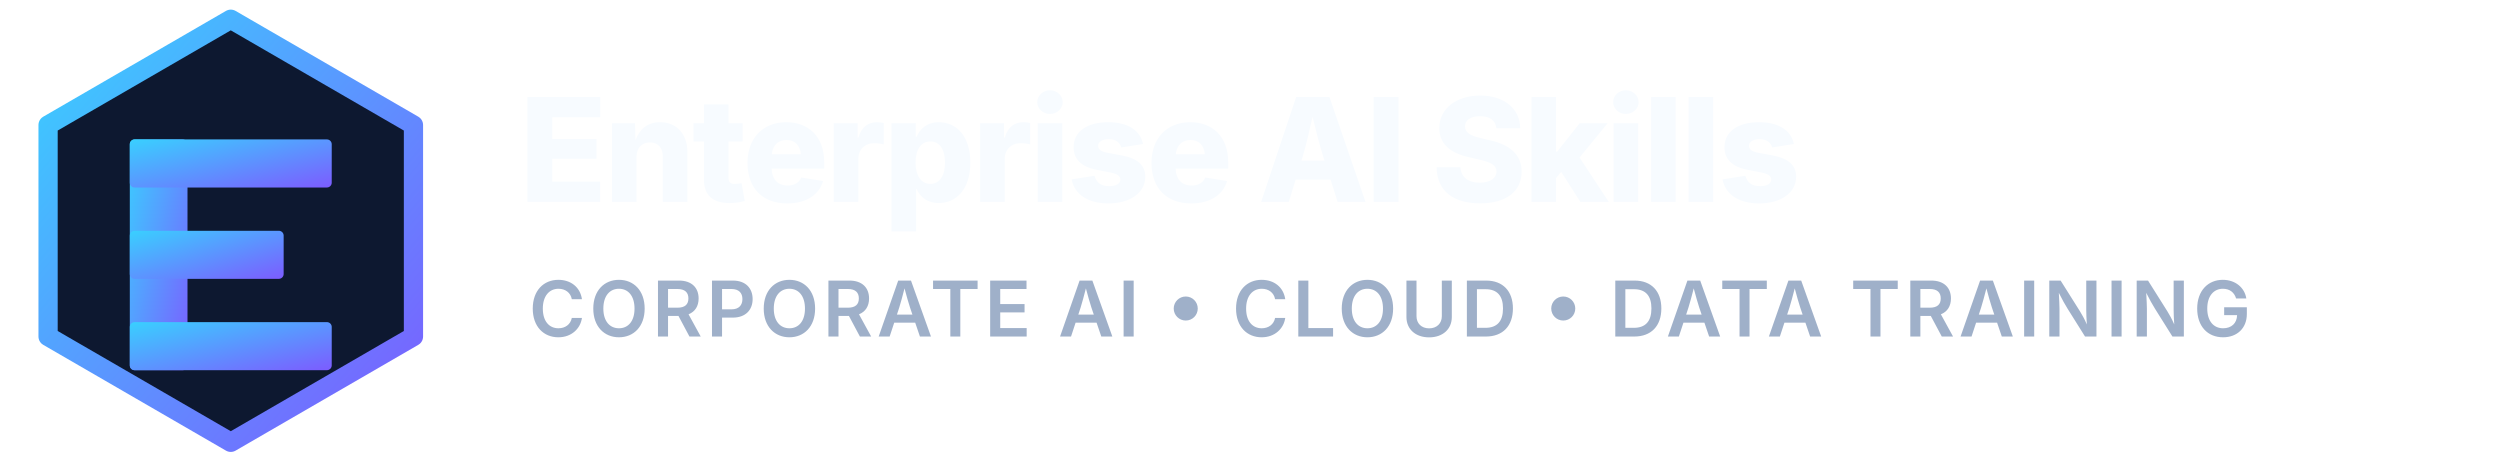
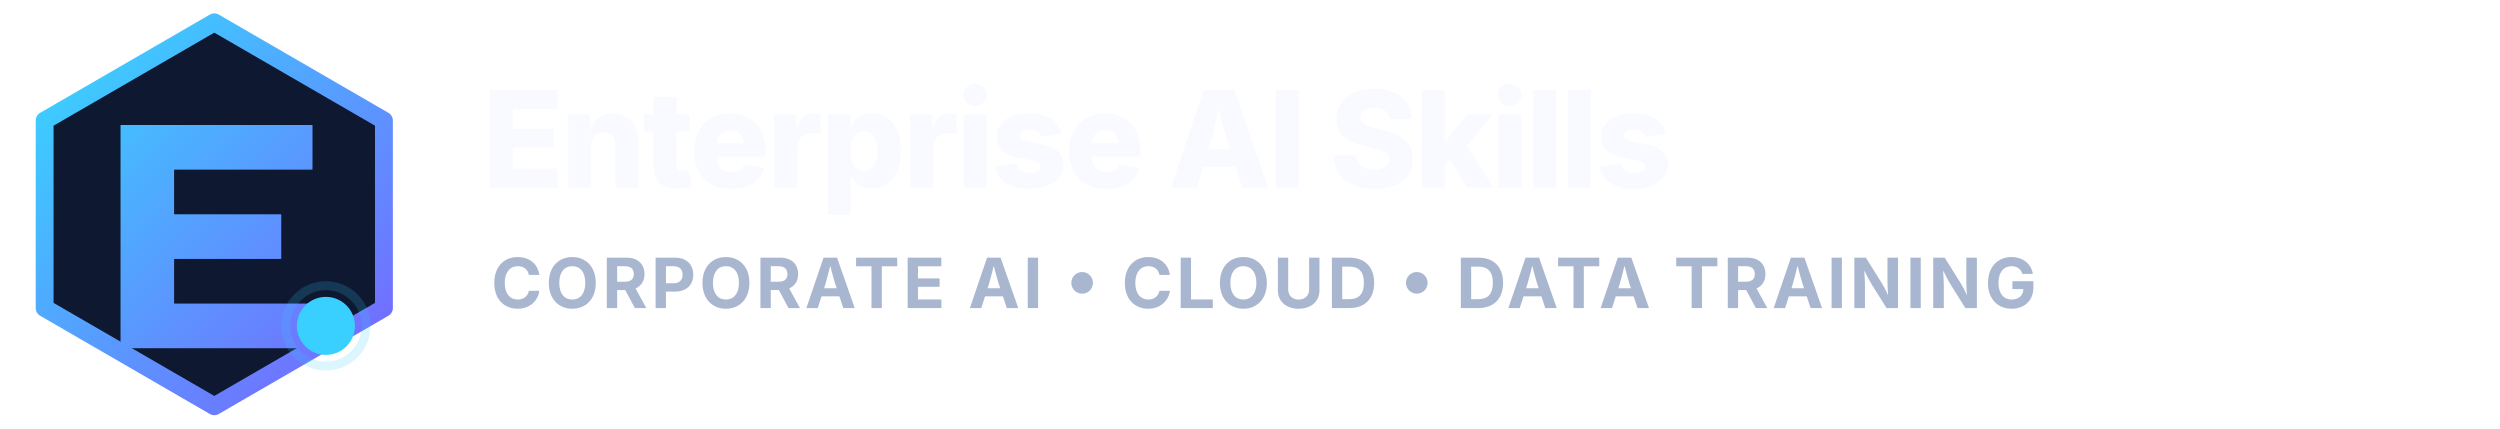
- <svg xmlns="http://www.w3.org/2000/svg" viewBox="0 0 520 96" role="img" aria-labelledby="title desc">
+ <svg xmlns="http://www.w3.org/2000/svg" viewBox="0 0 560 96" role="img" aria-labelledby="title desc">
  <defs>
-     <linearGradient id="eas-gradient" x1="0" y1="0" x2="1" y2="1">
-       <stop offset="0%" stop-color="#39D0FF" />
-       <stop offset="100%" stop-color="#7C5CFF" />
+     <linearGradient id="brandGradient" x1="8" y1="8" x2="88" y2="88" gradientUnits="userSpaceOnUse">
+       <stop offset="0" stop-color="#38D3FF" />
+       <stop offset="1" stop-color="#7C5CFF" />
    </linearGradient>
  </defs>
  <g transform="translate(4 4)">
-     <path d="M44 0 82 22v44L44 88 6 66V22z" fill="#0D1830" stroke="url(#eas-gradient)" stroke-width="4" stroke-linejoin="round" />
-     <g fill="url(#eas-gradient)">
-       <rect x="23" y="25" width="12" height="48" rx="1" />
-       <rect x="23" y="25" width="42" height="10" rx="1" />
-       <rect x="23" y="44" width="32" height="10" rx="1" />
-       <rect x="23" y="63" width="42" height="10" rx="1" />
-     </g>
+     <path d="M44 1 82 23v42L44 87 6 65V23z" fill="#0E1830" stroke="url(#brandGradient)" stroke-width="4" stroke-linejoin="round" />
+     <path d="M23 24h43v10H35v10h24v10H35v10h31v10H23z" fill="url(#brandGradient)" />
+     <circle cx="69" cy="69" r="6.5" fill="#39D0FF" />
+     <circle cx="69" cy="69" r="9" fill="none" stroke="#39D0FF" stroke-opacity=".18" stroke-width="2" />
  </g>
-   <text x="108" y="42" fill="#F7FBFF" font-family="Inter, Segoe UI, Arial, sans-serif" font-size="30" font-weight="800" letter-spacing="-0.7">Enterprise AI Skills</text>
-   <text x="110" y="70" fill="#9FB0C9" font-family="Inter, Segoe UI, Arial, sans-serif" font-size="16" font-weight="600" letter-spacing="0.8">CORPORATE AI • CLOUD • DATA TRAINING</text>
+   <text x="108" y="42" fill="#F8FAFF" font-family="Inter, Segoe UI, Arial, sans-serif" font-size="30" font-weight="800" letter-spacing="-0.7">Enterprise AI Skills</text>
+   <text x="110" y="69" fill="#A8B6CF" font-family="Inter, Segoe UI, Arial, sans-serif" font-size="15.5" font-weight="650" letter-spacing=".75">CORPORATE AI • CLOUD • DATA TRAINING</text>
</svg>
